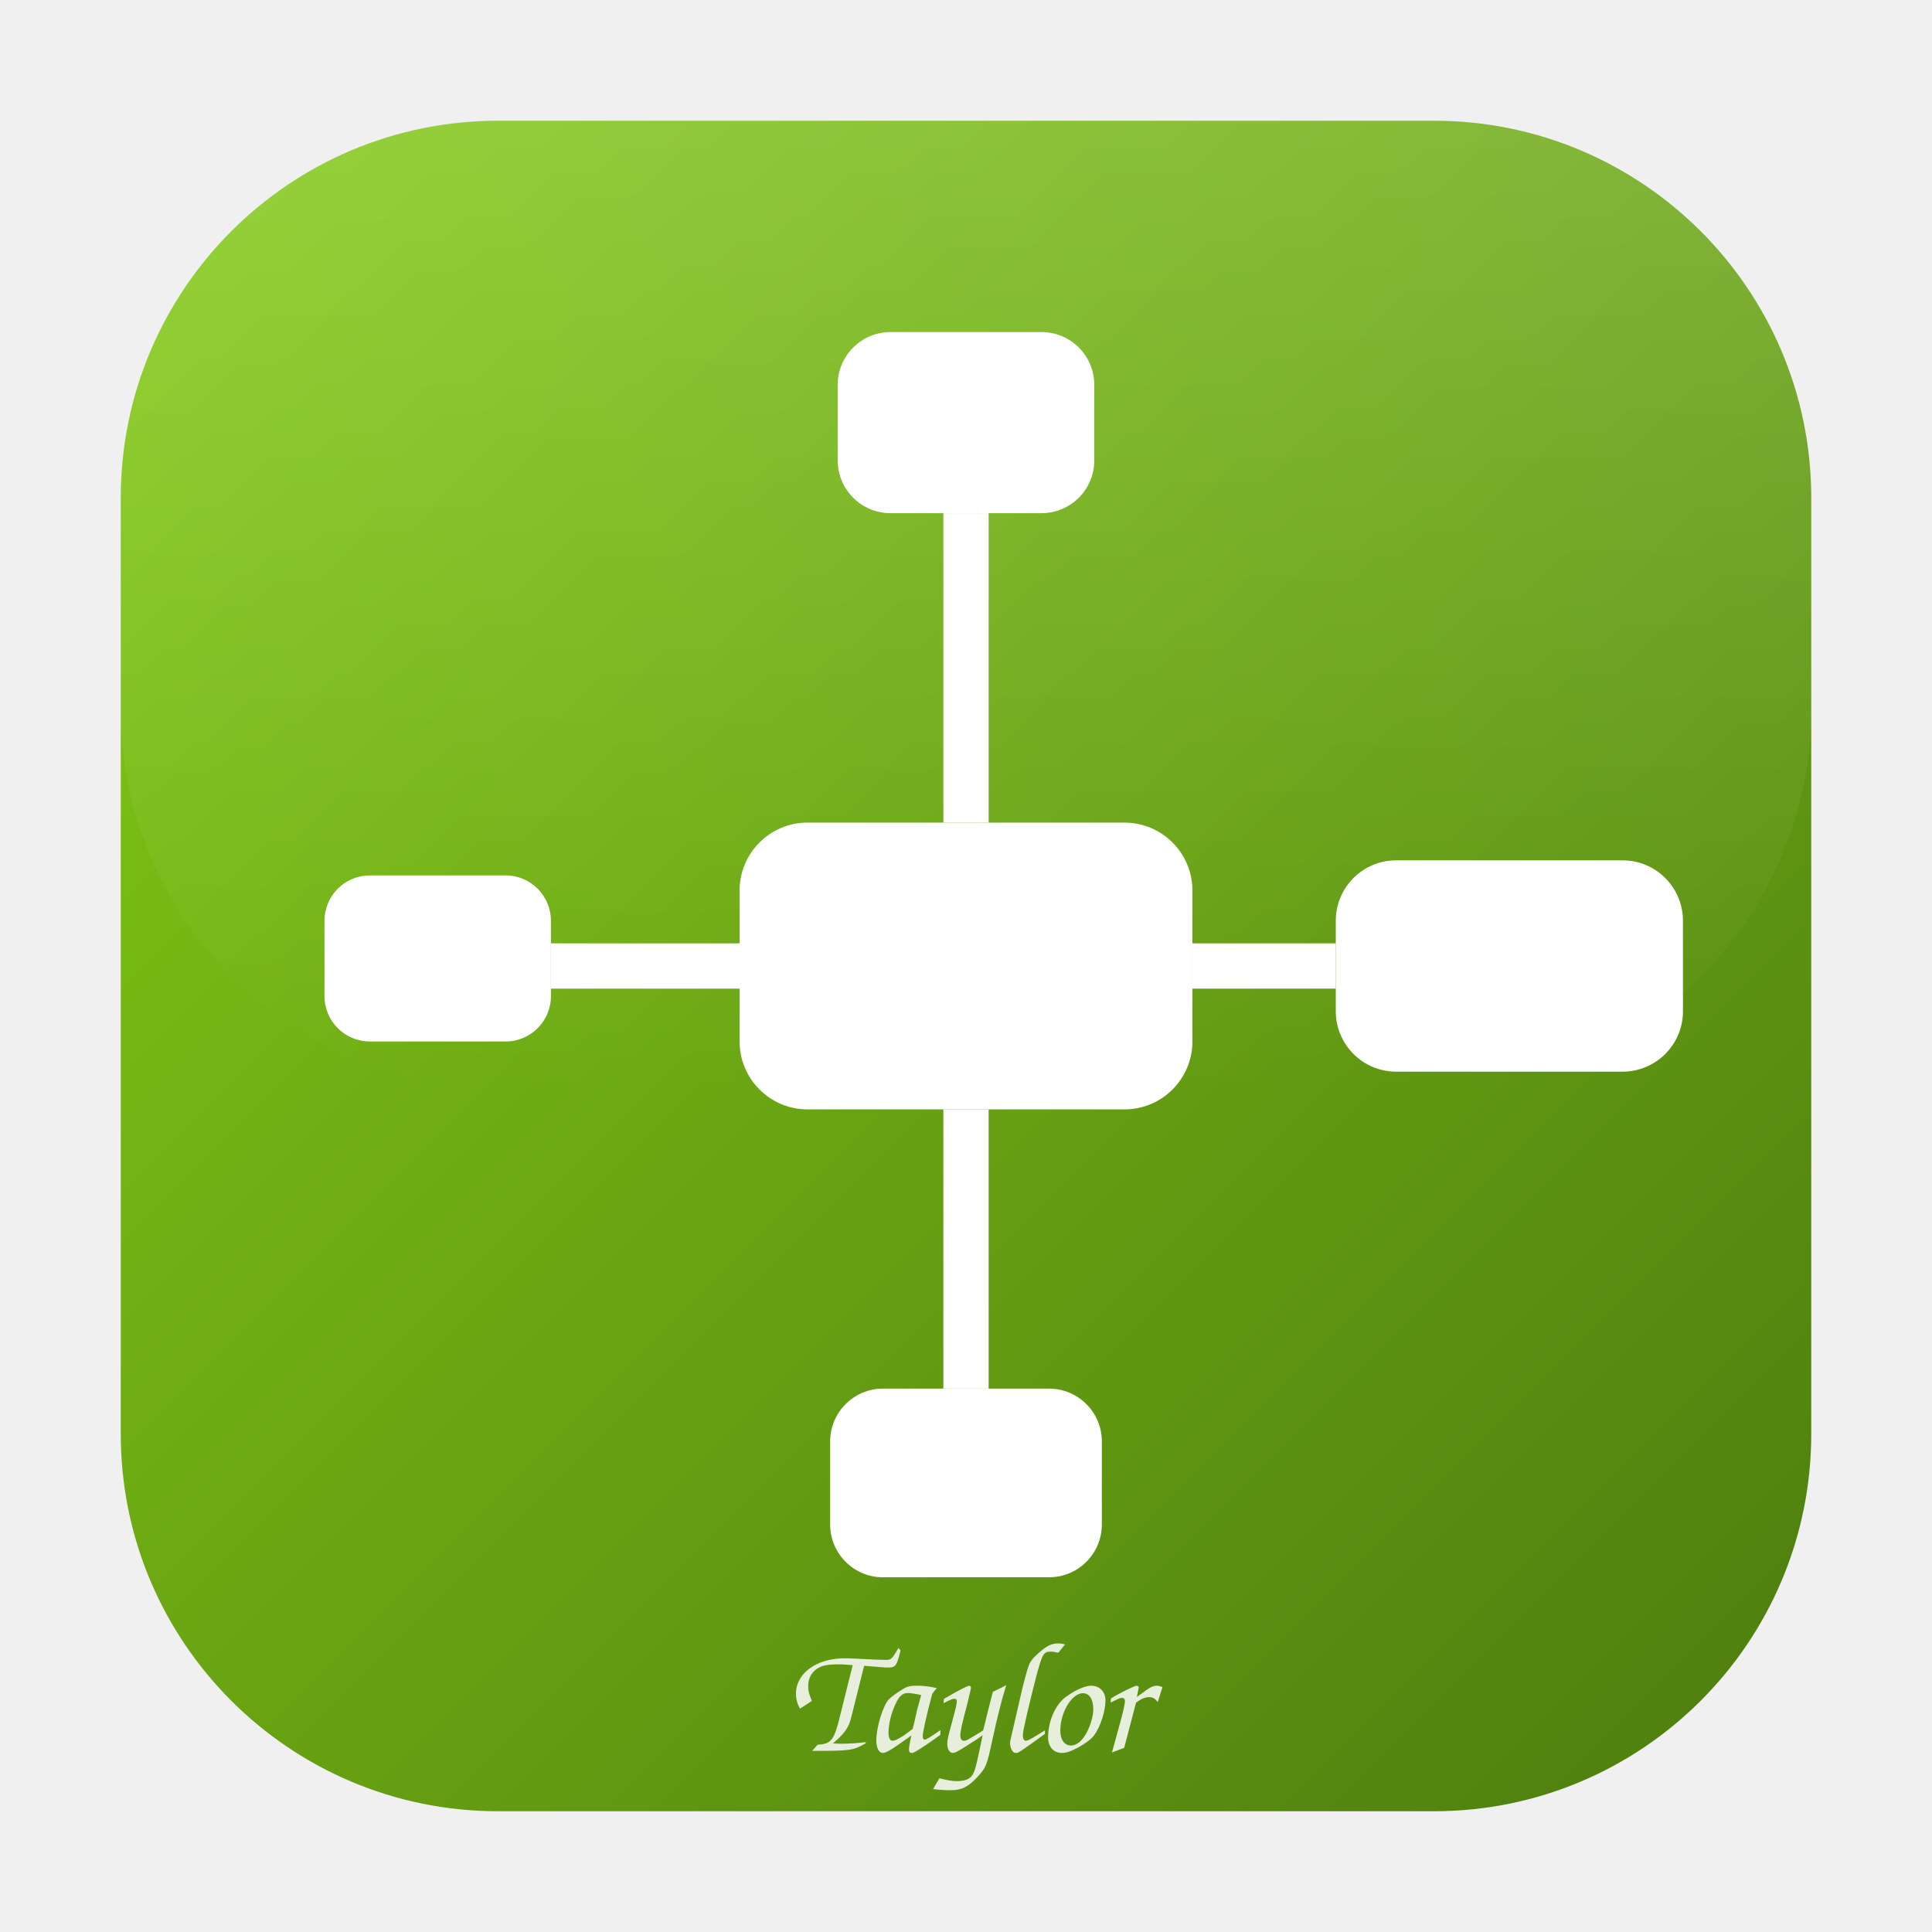
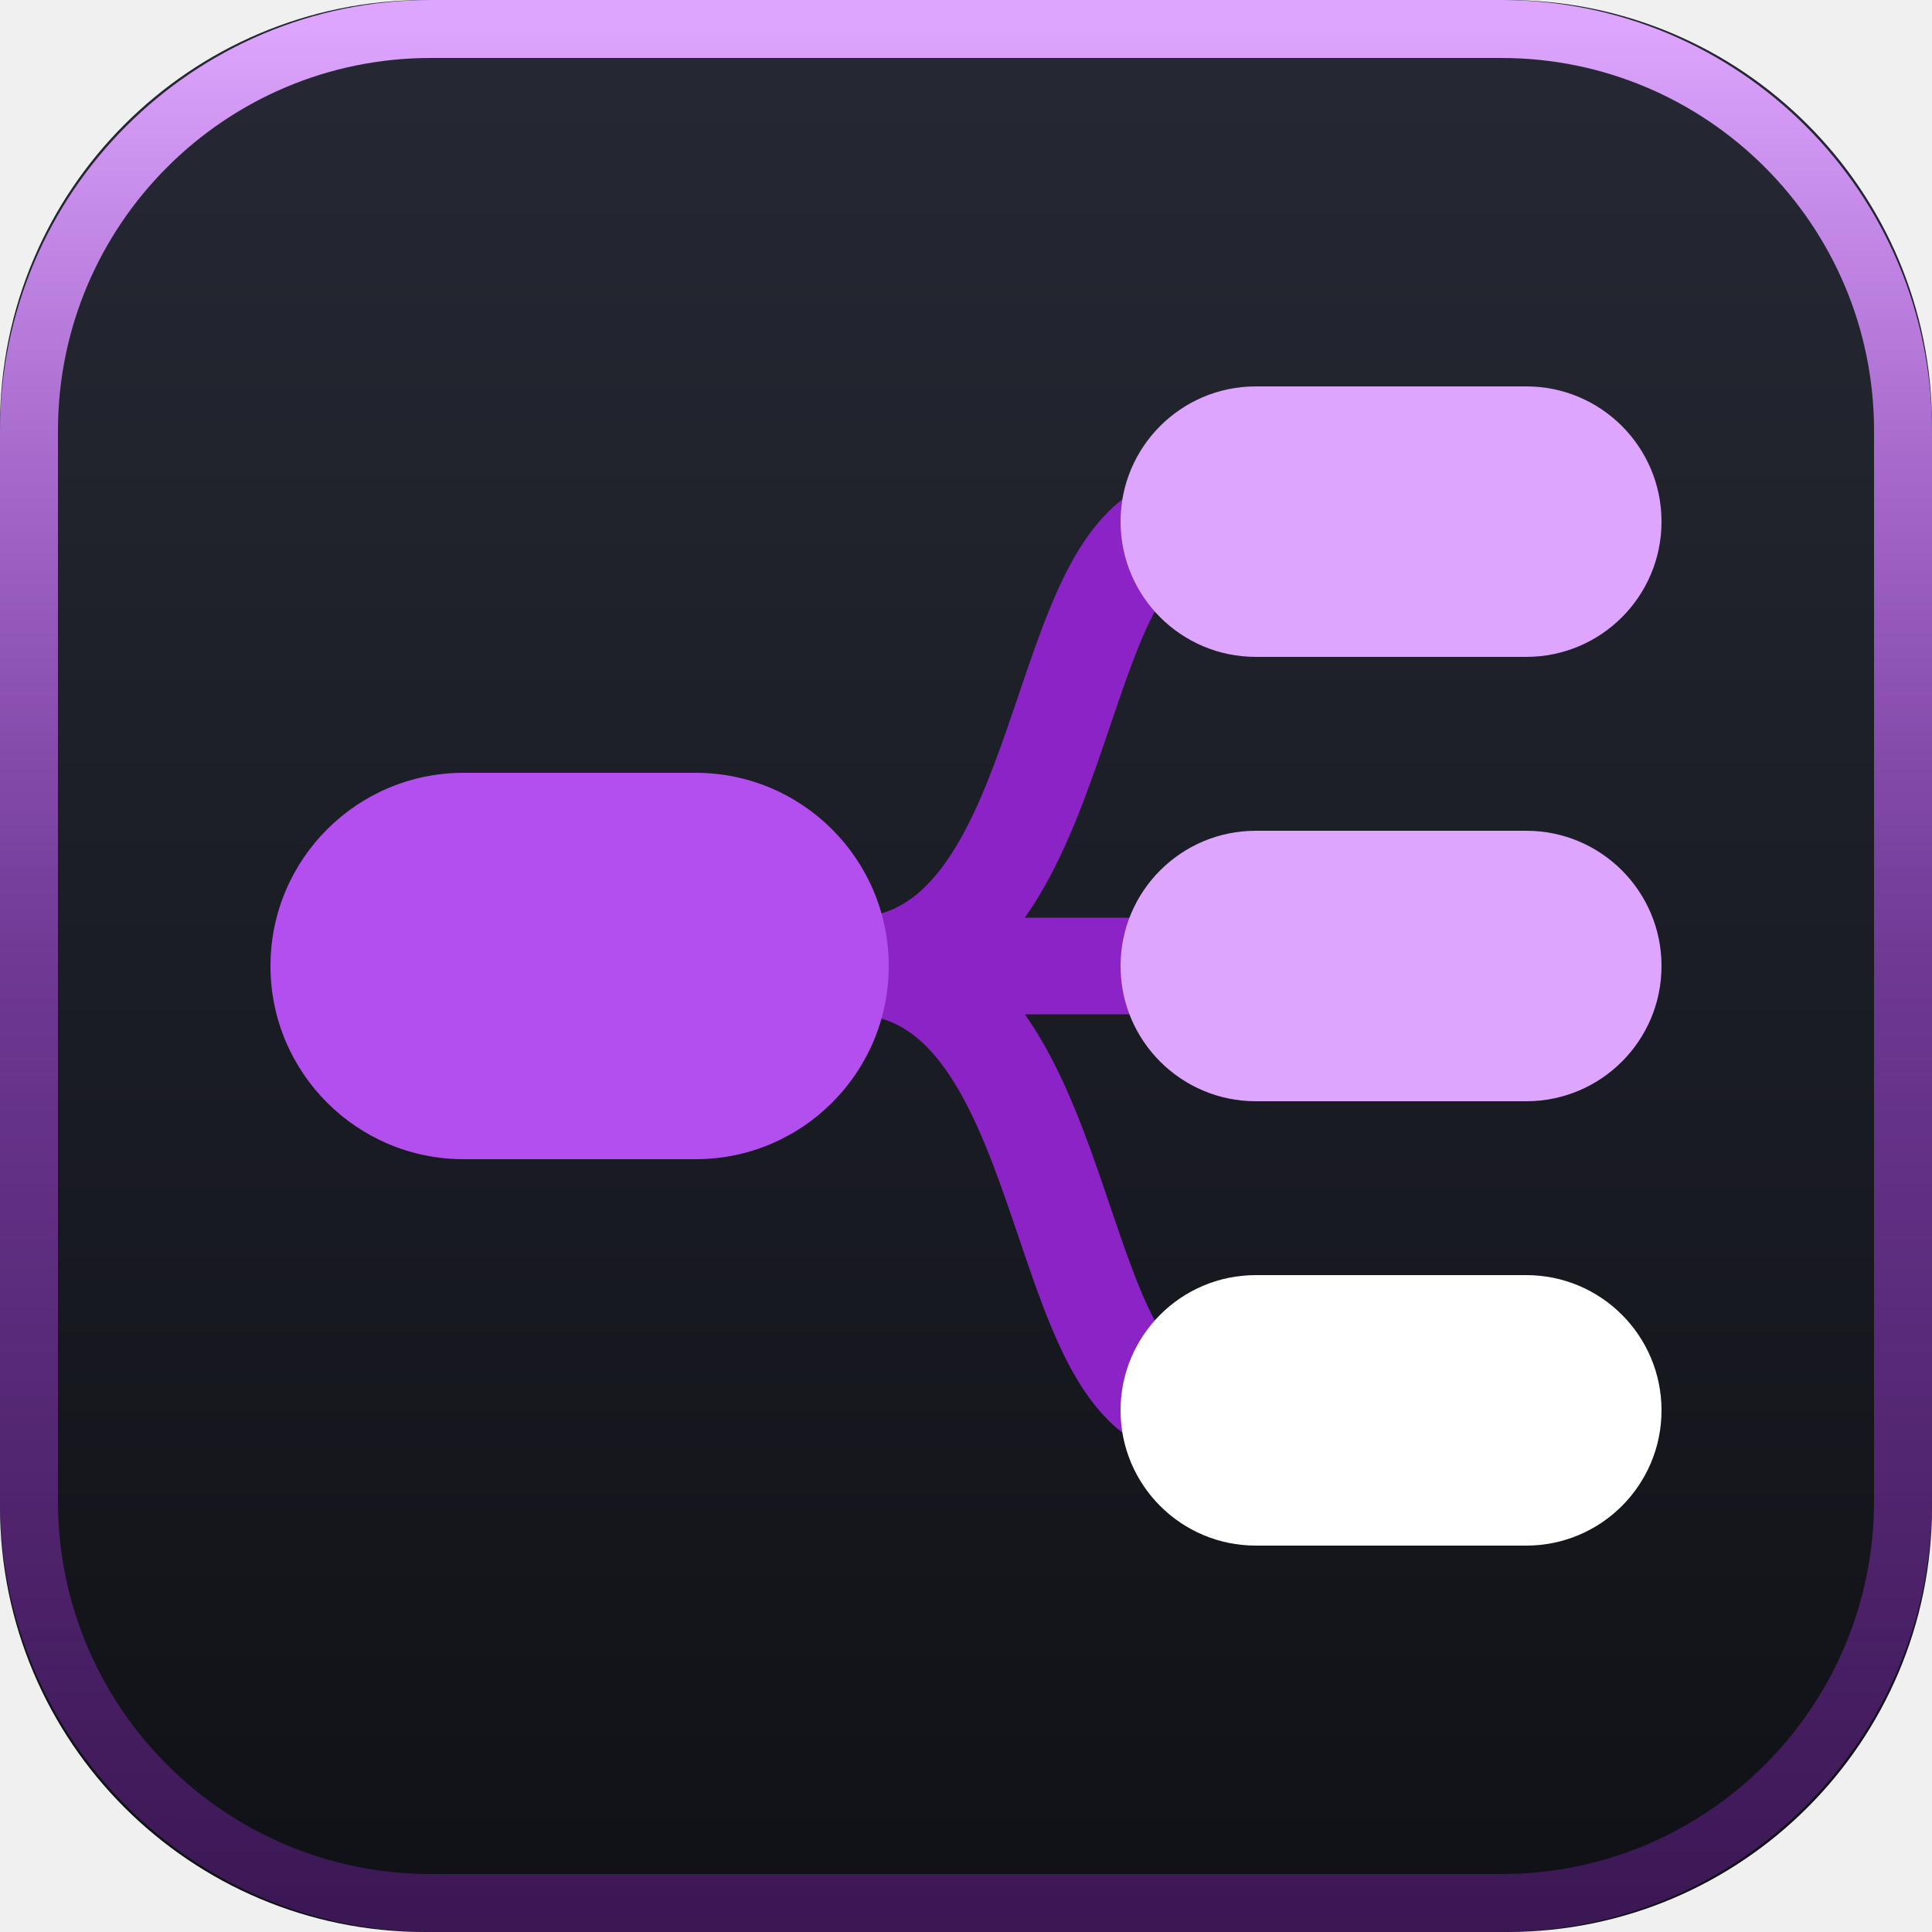
- <svg xmlns="http://www.w3.org/2000/svg" width="512" height="512" viewBox="0 0 512 512">
+ <svg xmlns="http://www.w3.org/2000/svg" viewBox="0 0 100 100" width="1024" height="1024">
  <defs>
-     <linearGradient id="bg" x1="0" y1="0" x2="1" y2="1">
-       <stop offset="0" stop-color="#84cc16" />
-       <stop offset="1" stop-color="#4d7c0f" />
+     <linearGradient id="g" x1="0" y1="0" x2="0" y2="1">
+       <stop offset="0" stop-color="#262934" />
+       <stop offset="1" stop-color="#101116" />
    </linearGradient>
-     <linearGradient id="sheen" x1="0" y1="0" x2="0" y2="1">
-       <stop offset="0" stop-color="#ffffff" stop-opacity="0.16" />
-       <stop offset="1" stop-color="#ffffff" stop-opacity="0" />
+     <linearGradient id="r" x1="0" y1="0" x2="0" y2="1">
+       <stop offset="0" stop-color="hsl(278 95% 82%)" />
+       <stop offset=".5" stop-color="hsl(278 82% 62%)" stop-opacity=".55" />
+       <stop offset="1" stop-color="hsl(278 70% 46%)" stop-opacity=".35" />
    </linearGradient>
  </defs>
-   <rect x="32" y="32" width="448" height="448" rx="100" fill="url(#bg)" />
-   <rect x="32" y="32" width="448" height="256" rx="100" fill="url(#sheen)" />
-   <g fill="#ffffff">
-     <rect x="250" y="136" width="12" height="82" />
-     <rect x="250" y="294" width="12" height="74" />
-     <rect x="146" y="250" width="50" height="12" />
-     <rect x="316" y="250" width="38" height="12" />
-     <rect x="222" y="88" width="68" height="48" rx="14" />
-     <rect x="220" y="368" width="72" height="50" rx="14" />
-     <rect x="86" y="232" width="60" height="44" rx="12" />
-     <rect x="354" y="228" width="92" height="56" rx="16" />
-     <rect x="196" y="218" width="120" height="76" rx="18" />
-   </g>
-   <text x="256" y="464" font-family="Segoe Script, cursive" font-size="42" fill="#ffffff" opacity="0.85" text-anchor="middle">Taylor</text>
+   <rect width="100" height="100" rx="22" fill="url(#g)" />
+   <rect x="1.5" y="1.5" width="97" height="97" rx="20.8" fill="none" stroke="url(#r)" stroke-width="3" />
+   <path d="M44 50C56 50 54 27 62 27M44 50H62M44 50C56 50 54 73 62 73" fill="none" stroke="hsl(278 70% 46%)" stroke-width="5" stroke-linecap="round" />
+   <rect x="14" y="40" width="32" height="20" rx="10" fill="hsl(278 82% 62%)" />
+   <rect x="58" y="20" width="28" height="14" rx="7" fill="hsl(278 95% 82%)" />
+   <rect x="58" y="43" width="28" height="14" rx="7" fill="hsl(278 95% 82%)" />
+   <rect x="58" y="66" width="28" height="14" rx="7" fill="#ffffff" />
</svg>
